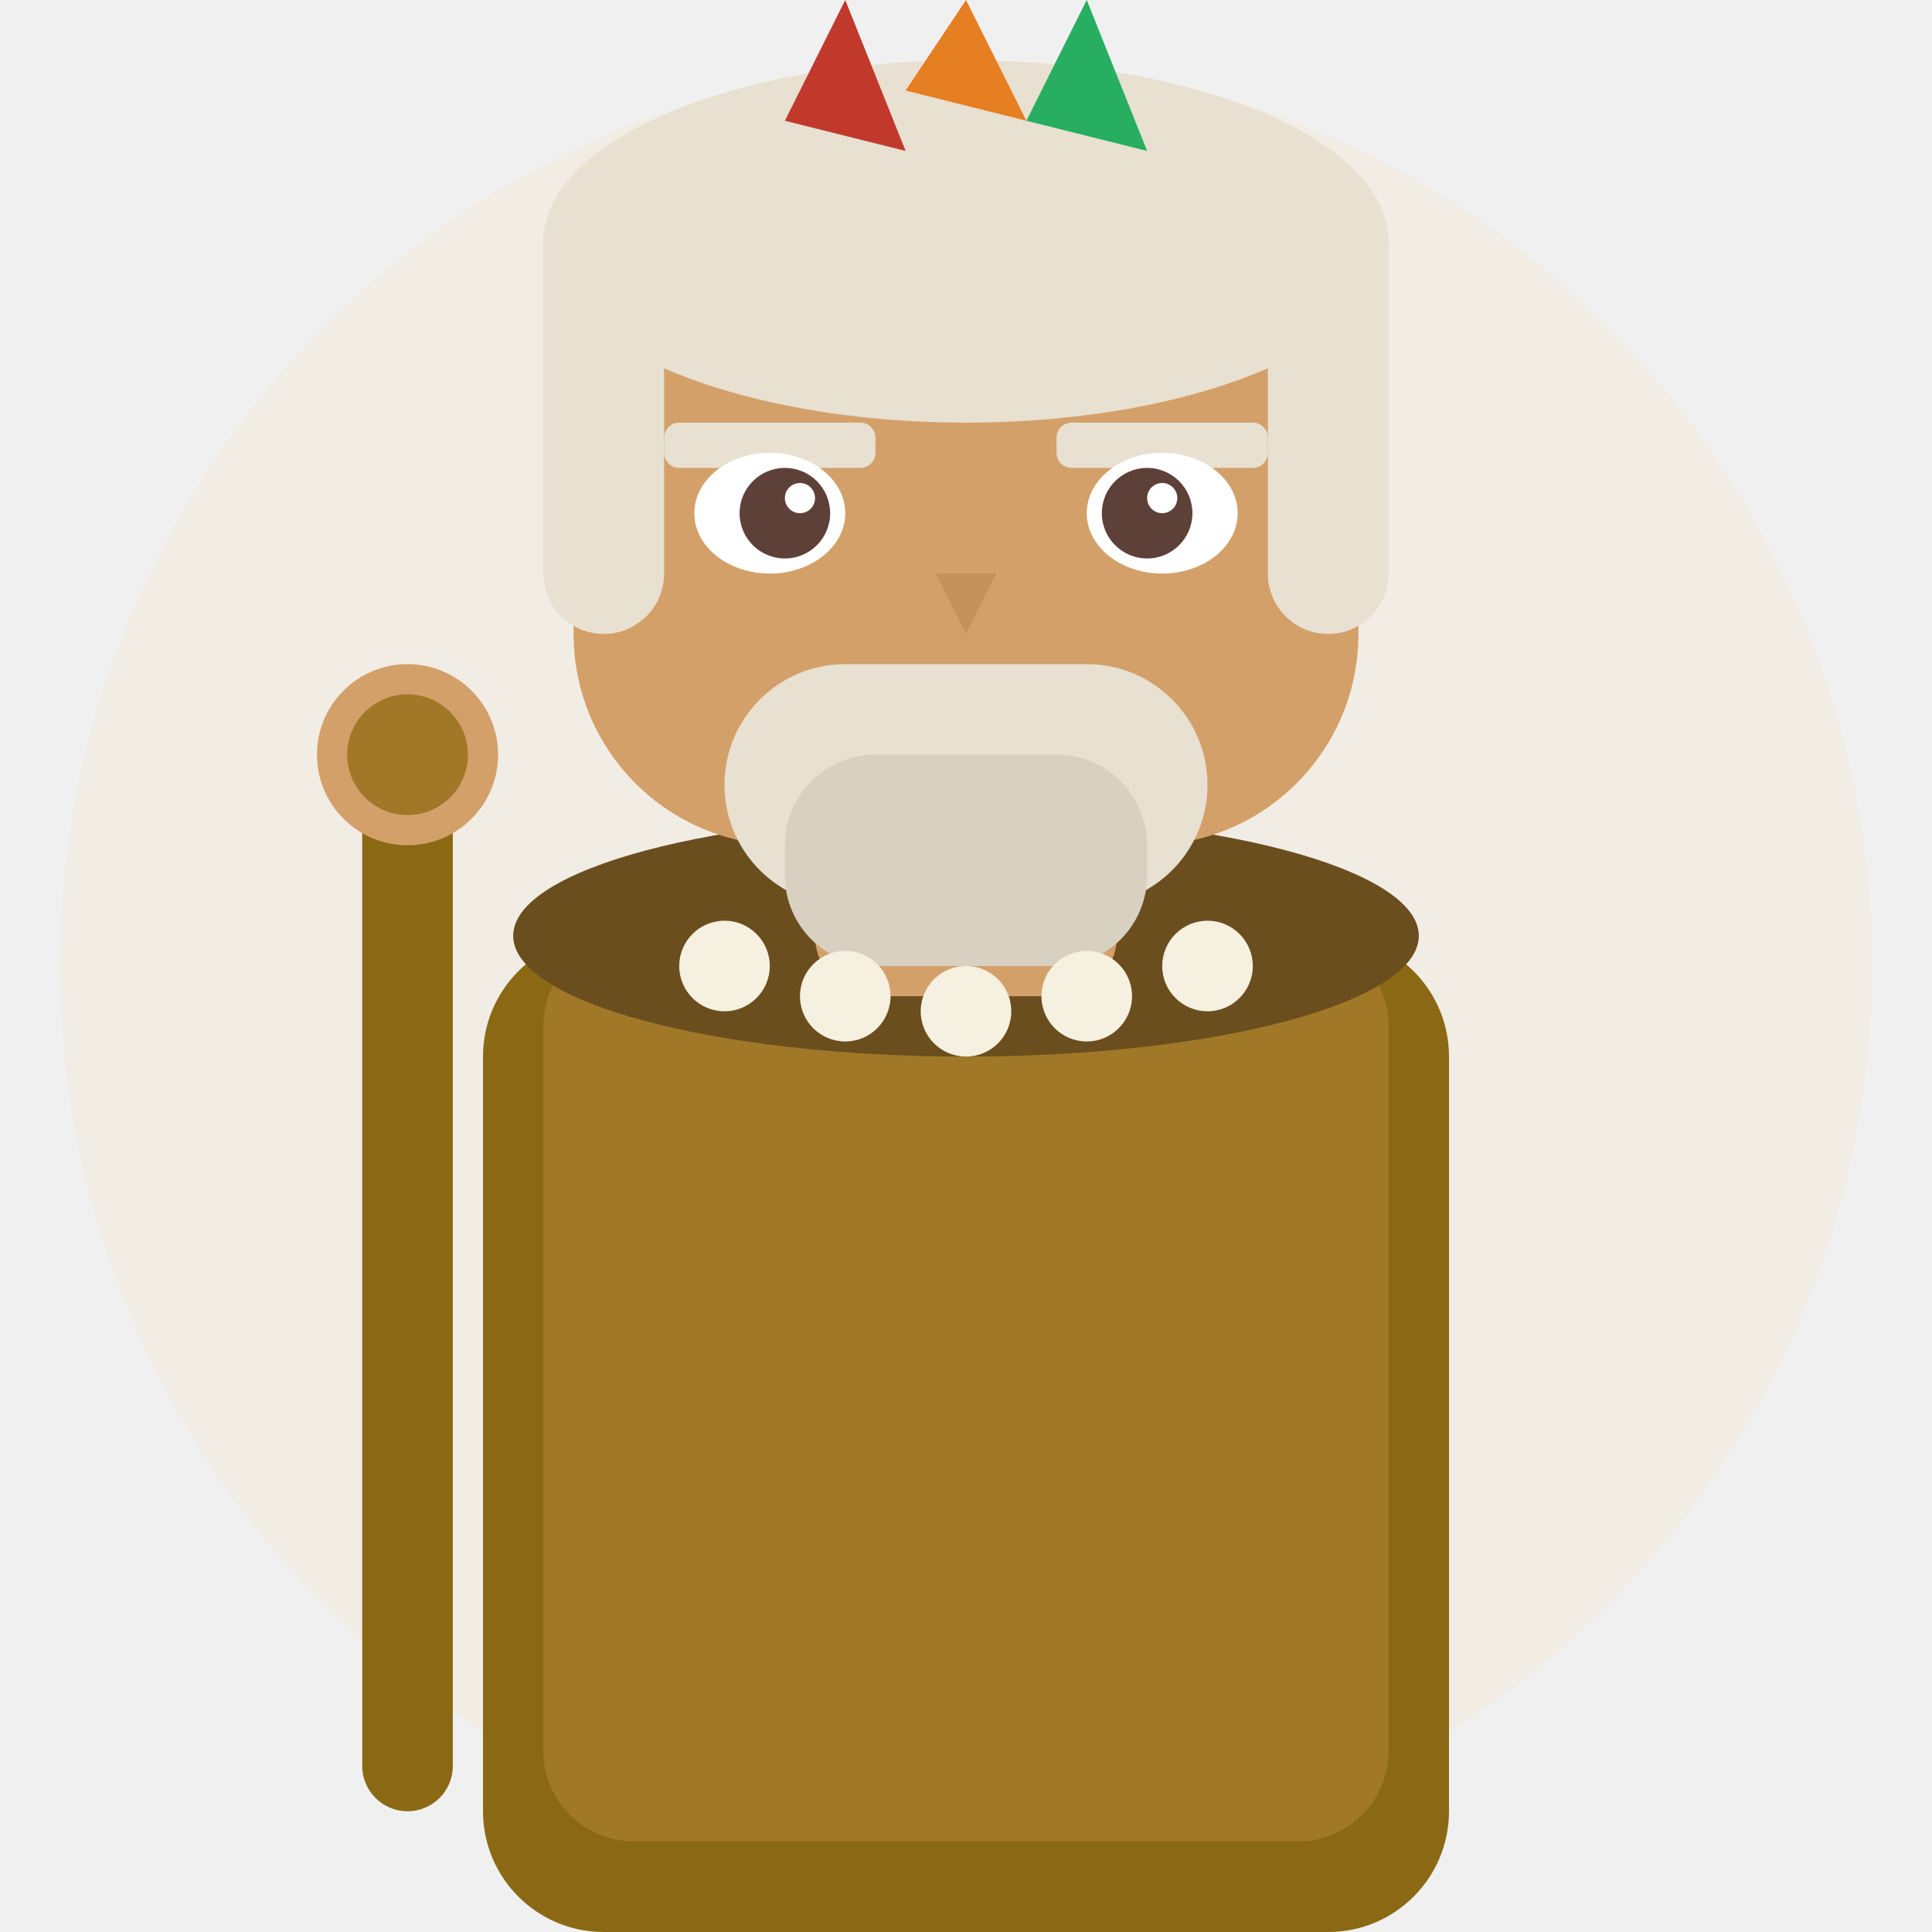
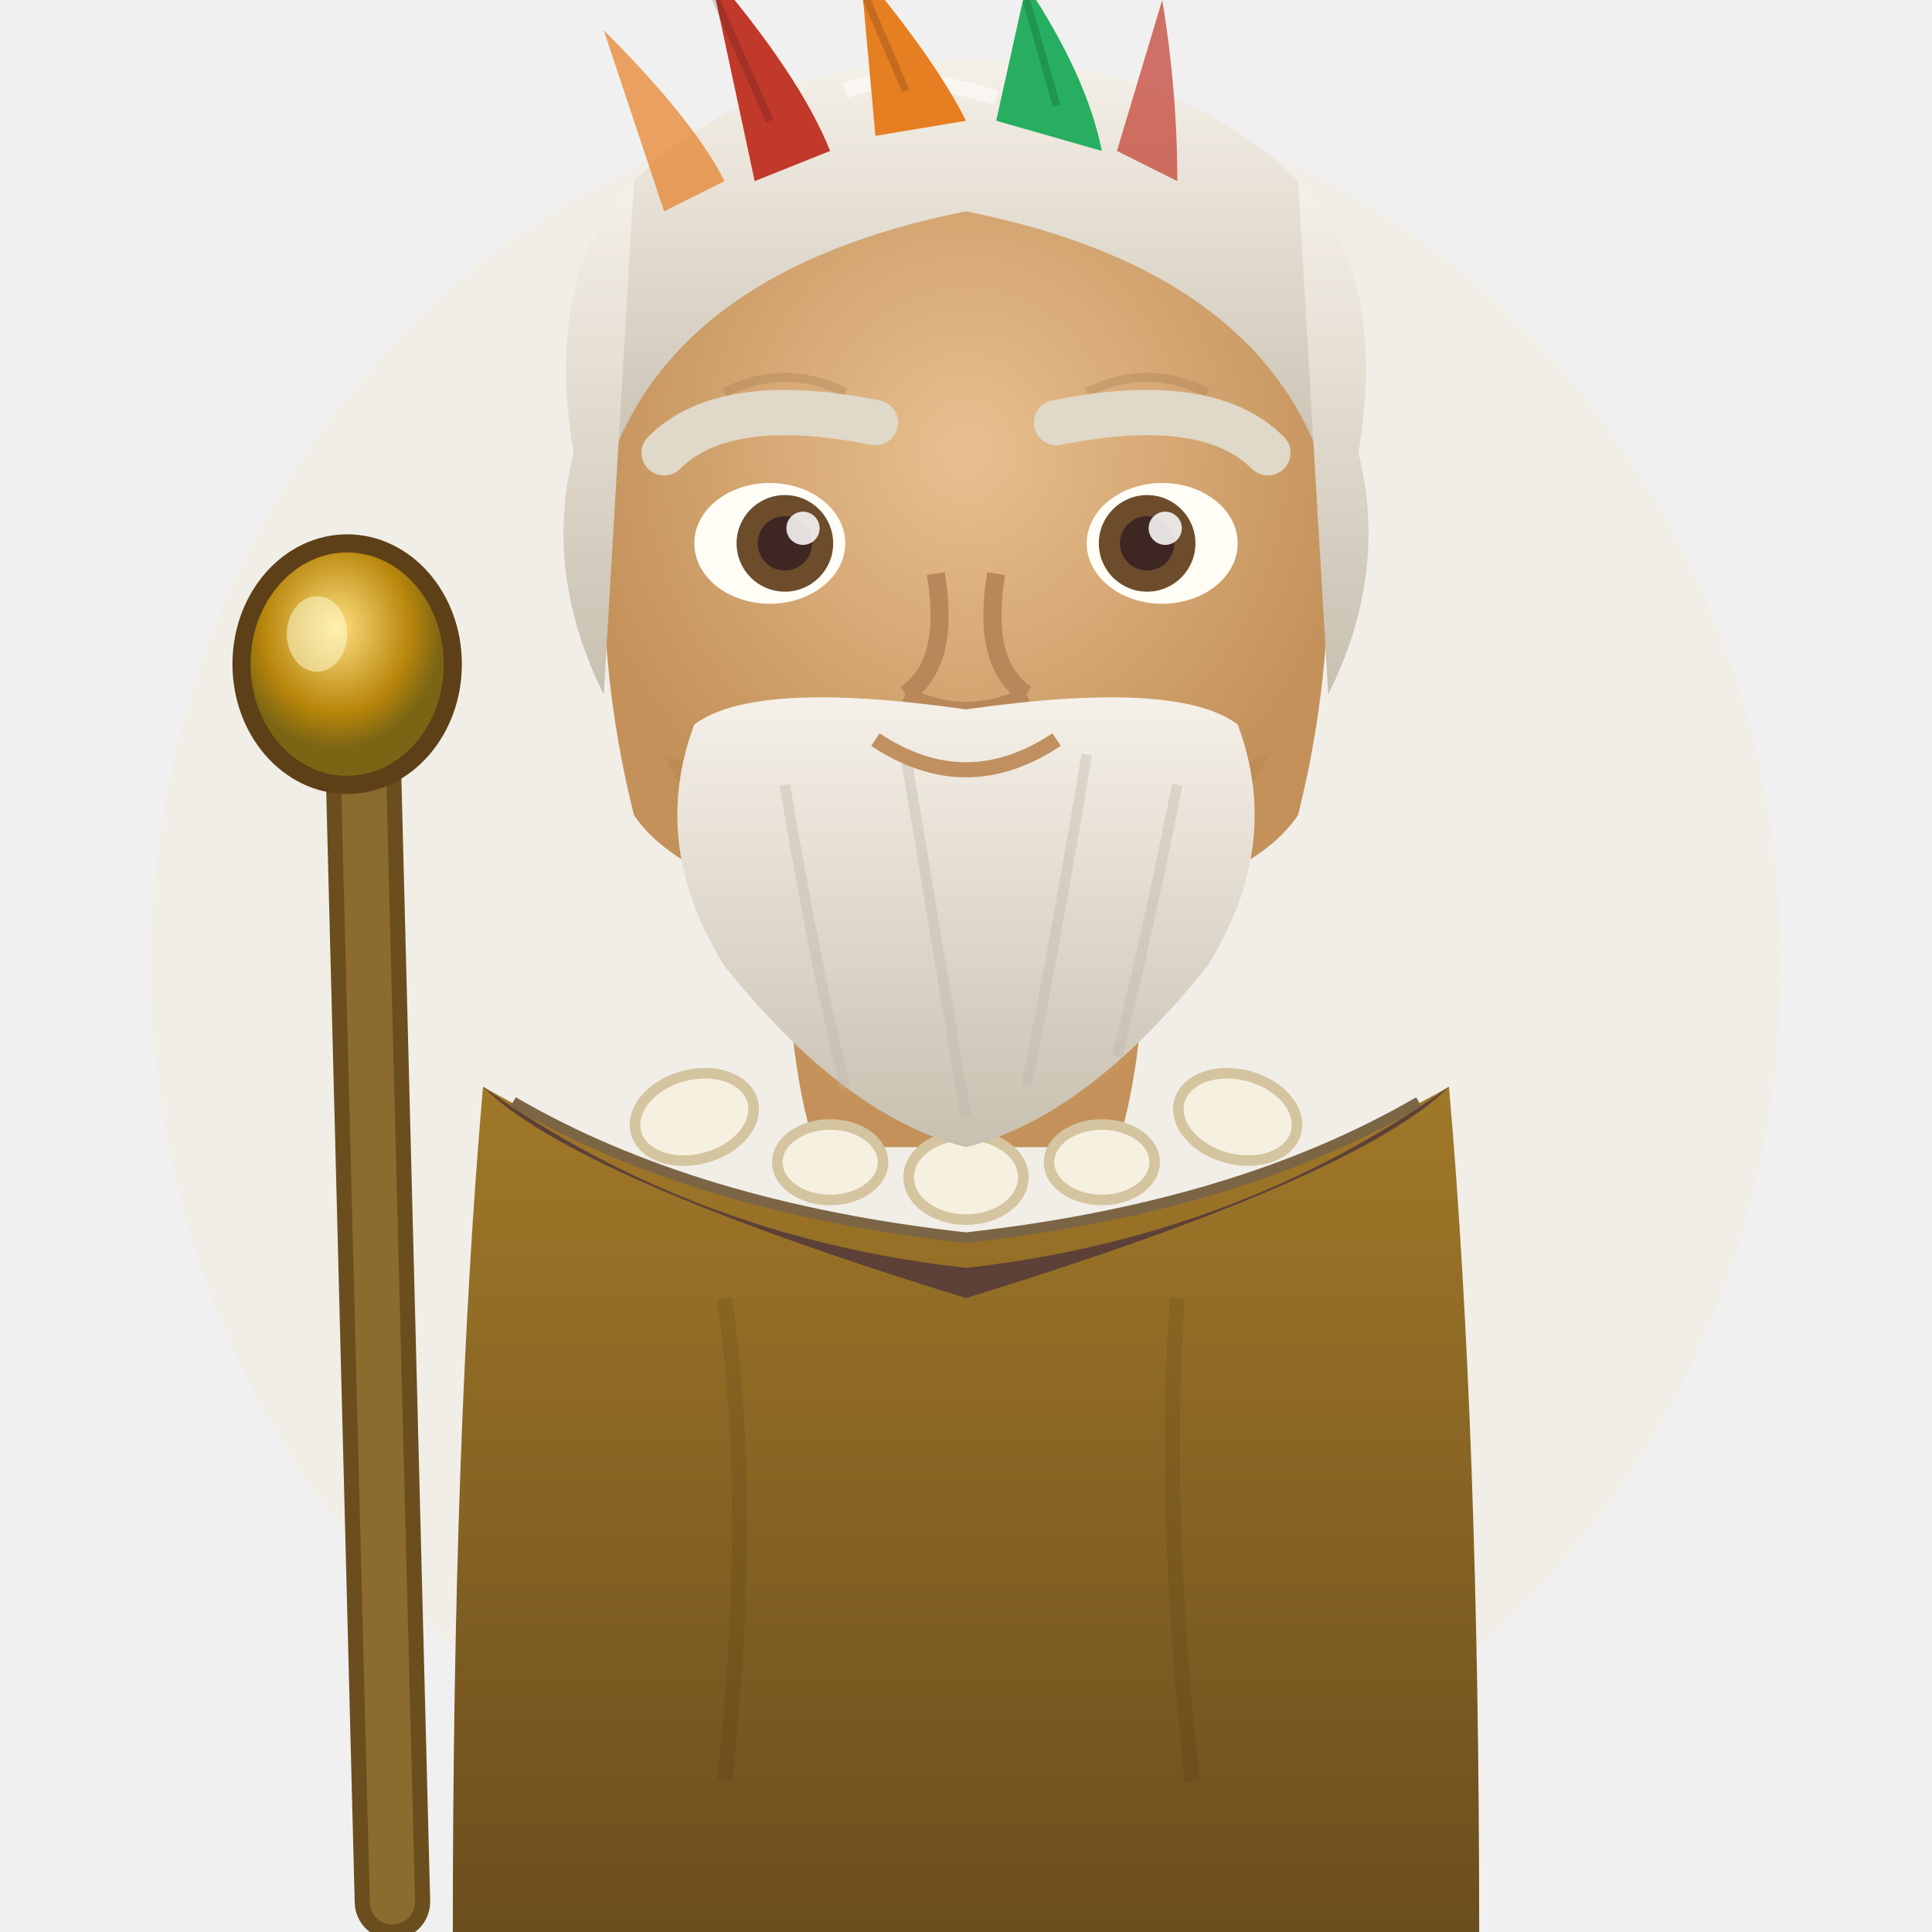
<svg xmlns="http://www.w3.org/2000/svg" viewBox="0 0 128 128" width="128" height="128">
-   <circle cx="64" cy="64" r="60" fill="rgba(255,200,100,0.08)" />
-   <rect x="32" y="62" width="64" height="66" rx="8" fill="#8B6914" />
-   <rect x="36" y="62" width="56" height="60" rx="6" fill="#A07828" />
-   <ellipse cx="64" cy="62" rx="30" ry="8" fill="#6B4E1E" />
-   <rect x="54" y="52" width="20" height="14" rx="4" fill="#D4A06A" />
-   <rect x="38" y="12" width="52" height="44" rx="14" fill="#D4A06A" />
-   <ellipse cx="64" cy="16" rx="28" ry="12" fill="#E8E0D0" />
-   <rect x="36" y="12" width="8" height="30" rx="4" fill="#E8E0D0" />
-   <rect x="84" y="12" width="8" height="30" rx="4" fill="#E8E0D0" />
-   <polygon points="52,8 56,0 60,10" fill="#C0392B" />
-   <polygon points="60,6 64,0 68,8" fill="#E67E22" />
-   <polygon points="68,8 72,0 76,10" fill="#27AE60" />
-   <rect x="44" y="28" width="14" height="3" rx="1" fill="#E8E0D0" />
-   <rect x="70" y="28" width="14" height="3" rx="1" fill="#E8E0D0" />
-   <ellipse cx="51" cy="34" rx="5" ry="4" fill="#FFF" />
-   <circle cx="52" cy="34" r="3" fill="#5D4037" />
-   <circle cx="53" cy="33" r="1" fill="#FFF" />
-   <ellipse cx="77" cy="34" rx="5" ry="4" fill="#FFF" />
-   <circle cx="76" cy="34" r="3" fill="#5D4037" />
-   <circle cx="77" cy="33" r="1" fill="#FFF" />
-   <polygon points="62,38 66,38 64,42" fill="#C4915A" />
-   <rect x="48" y="44" width="32" height="16" rx="8" fill="#E8E0D0" />
-   <rect x="52" y="50" width="24" height="14" rx="6" fill="#D8D0C0" />
-   <circle cx="48" cy="64" r="3" fill="#F5F0E0" />
-   <circle cx="56" cy="66" r="3" fill="#F5F0E0" />
-   <circle cx="64" cy="67" r="3" fill="#F5F0E0" />
-   <circle cx="72" cy="66" r="3" fill="#F5F0E0" />
-   <circle cx="80" cy="64" r="3" fill="#F5F0E0" />
-   <rect x="24" y="50" width="6" height="70" rx="3" fill="#8B6914" />
-   <circle cx="27" cy="50" r="6" fill="#D4A06A" />
-   <circle cx="27" cy="50" r="4" fill="#A07828" />
+   <defs>
+     <radialGradient id="es" cx=".5" cy=".38" r=".55">
+       <stop offset="0" stop-color="#E8C090" />
+       <stop offset="1" stop-color="#C4915A" />
+     </radialGradient>
+     <linearGradient id="er" x1="0" y1="0" x2="0" y2="1">
+       <stop offset="0" stop-color="#A07828" />
+       <stop offset="1" stop-color="#6B4E1E" />
+     </linearGradient>
+     <linearGradient id="eh" x1="0" y1="0" x2="0" y2="1">
+       <stop offset="0" stop-color="#F5F0E8" />
+       <stop offset="1" stop-color="#C8C0B0" />
+     </linearGradient>
+     <radialGradient id="eg" cx=".45" cy=".35" r=".5">
+       <stop offset="0" stop-color="#FFE082" />
+       <stop offset=".7" stop-color="#B8860B" />
+       <stop offset="1" stop-color="#7B6514" />
+     </radialGradient>
+   </defs>
+   <ellipse cx="64" cy="64" rx="54" ry="58" fill="rgba(255,200,100,0.06)" />
+   <path d="M24,48 L26,126" stroke="#6B4E1E" stroke-width="5" stroke-linecap="round" />
+   <path d="M24,48 L26,126" stroke="#8B6B2E" stroke-width="3" stroke-linecap="round" />
+   <ellipse cx="23" cy="44" rx="7" ry="8" fill="url(#eg)" stroke="#5D4017" stroke-width="1.2" />
+   <ellipse cx="21" cy="42" rx="2" ry="2.5" fill="rgba(255,255,220,0.5)" />
+   <path d="M32,72 Q30,95 30,128 L98,128 Q98,95 96,72 Q82,80 64,82 Q46,80 32,72Z" fill="url(#er)" />
+   <path d="M48,86 Q50,100 48,118" stroke="rgba(0,0,0,0.08)" stroke-width="1" fill="none" />
+   <path d="M78,86 Q77,100 79,118" stroke="rgba(0,0,0,0.08)" stroke-width="1" fill="none" />
+   <path d="M32,72 Q46,82 64,84 Q82,82 96,72 Q90,78 64,86 Q38,78 32,72Z" fill="#5D4037" />
+   <path d="M34,73 Q46,80 64,82 Q82,80 94,73" stroke="#7B6545" stroke-width="0.7" fill="none" />
+   <path d="M52,58 Q52,70 54,76 L74,76 Q76,70 76,58Z" fill="url(#es)" />
+   <ellipse cx="46" cy="74" rx="4" ry="2.8" fill="#F5F0E0" stroke="#D4C5A0" stroke-width="0.7" transform="rotate(-15,46,74)" />
+   <ellipse cx="55" cy="77" rx="3.5" ry="2.5" fill="#F5F0E0" stroke="#D4C5A0" stroke-width="0.7" />
+   <ellipse cx="64" cy="78" rx="3.8" ry="2.8" fill="#F5F0E0" stroke="#D4C5A0" stroke-width="0.7" />
+   <ellipse cx="73" cy="77" rx="3.5" ry="2.5" fill="#F5F0E0" stroke="#D4C5A0" stroke-width="0.7" />
+   <ellipse cx="82" cy="74" rx="4" ry="2.8" fill="#F5F0E0" stroke="#D4C5A0" stroke-width="0.7" transform="rotate(15,82,74)" />
+   <path d="M42,54 Q38,38 42,22 Q48,12 64,10 Q80,12 86,22 Q90,38 86,54 Q82,60 64,62 Q46,60 42,54Z" fill="url(#es)" />
+   <path d="M44,50 Q64,58 84,50 Q82,56 64,60 Q46,56 44,50Z" fill="rgba(0,0,0,0.04)" />
+   <path d="M40,32 Q36,20 42,12 Q50,4 64,4 Q78,4 86,12 Q92,20 88,32 Q84,18 64,14 Q44,18 40,32Z" fill="url(#eh)" />
+   <path d="M38,30 Q36,18 42,12 L40,46 Q36,38 38,30Z" fill="url(#eh)" />
+   <path d="M90,30 Q92,18 86,12 L88,46 Q92,38 90,30Z" fill="url(#eh)" />
+   <path d="M56,6 Q60,4.5 66,6.5" stroke="rgba(255,255,255,0.5)" stroke-width="1" fill="none" />
+   <path d="M50,12 L47,-2 Q53,5 55,10Z" fill="#C0392B" />
+   <path d="M47,-1 L51,8" stroke="rgba(0,0,0,0.15)" stroke-width="0.5" />
+   <path d="M58,9 L57,-2 Q62,4 64,8Z" fill="#E67E22" />
+   <path d="M57,-1 L60,6" stroke="rgba(0,0,0,0.15)" stroke-width="0.5" />
+   <path d="M66,8 L68,-1 Q72,5 73,10Z" fill="#27AE60" />
+   <path d="M68,0 L70,7" stroke="rgba(0,0,0,0.15)" stroke-width="0.5" />
+   <path d="M74,10 L77,0 Q78,6 78,12Z" fill="#C0392B" opacity="0.7" />
+   <path d="M44,14 L40,2 Q46,8 48,12Z" fill="#E67E22" opacity="0.7" />
+   <path d="M48,26 Q52,24 56,26" stroke="rgba(150,110,70,0.25)" stroke-width="0.6" fill="none" />
+   <path d="M72,26 Q76,24 80,26" stroke="rgba(150,110,70,0.25)" stroke-width="0.6" fill="none" />
+   <path d="M44,30 Q48,26 58,28" stroke="#E0D8C8" stroke-width="3" stroke-linecap="round" fill="none" />
+   <path d="M70,28 Q80,26 84,30" stroke="#E0D8C8" stroke-width="3" stroke-linecap="round" fill="none" />
+   <ellipse cx="51" cy="36" rx="5" ry="4" fill="#FFFDF6" />
+   <circle cx="52" cy="36" r="3.2" fill="#6D4C2C" />
+   <circle cx="52" cy="36" r="1.8" fill="#3E2723" />
+   <circle cx="53.2" cy="35" r="1.1" fill="rgba(255,255,255,0.85)" />
+   <ellipse cx="77" cy="36" rx="5" ry="4" fill="#FFFDF6" />
+   <circle cx="76" cy="36" r="3.2" fill="#6D4C2C" />
+   <circle cx="76" cy="36" r="1.8" fill="#3E2723" />
+   <circle cx="77.2" cy="35" r="1.1" fill="rgba(255,255,255,0.85)" />
+   <path d="M62,38 Q63,44 60,46" stroke="#B8885A" stroke-width="1.2" fill="none" />
+   <path d="M66,38 Q65,44 68,46" stroke="#B8885A" stroke-width="1.2" fill="none" />
+   <path d="M60,46 Q64,48 68,46" stroke="#B8885A" stroke-width="1" fill="none" />
+   <path d="M46,48 Q50,45 64,47 Q78,45 82,48 Q85,56 80,64 Q72,74 64,76 Q56,74 48,64 Q43,56 46,48Z" fill="url(#eh)" />
+   <path d="M52,52 Q54,64 56,72" stroke="rgba(190,182,170,0.4)" stroke-width="0.7" fill="none" />
+   <path d="M60,50 Q62,62 64,74" stroke="rgba(190,182,170,0.4)" stroke-width="0.7" fill="none" />
+   <path d="M72,50 Q70,62 68,72" stroke="rgba(190,182,170,0.4)" stroke-width="0.7" fill="none" />
+   <path d="M78,52 Q76,62 74,70" stroke="rgba(190,182,170,0.4)" stroke-width="0.7" fill="none" />
+   <path d="M58,49 Q64,53 70,49" stroke="#C09060" stroke-width="1" fill="none" />
</svg>
